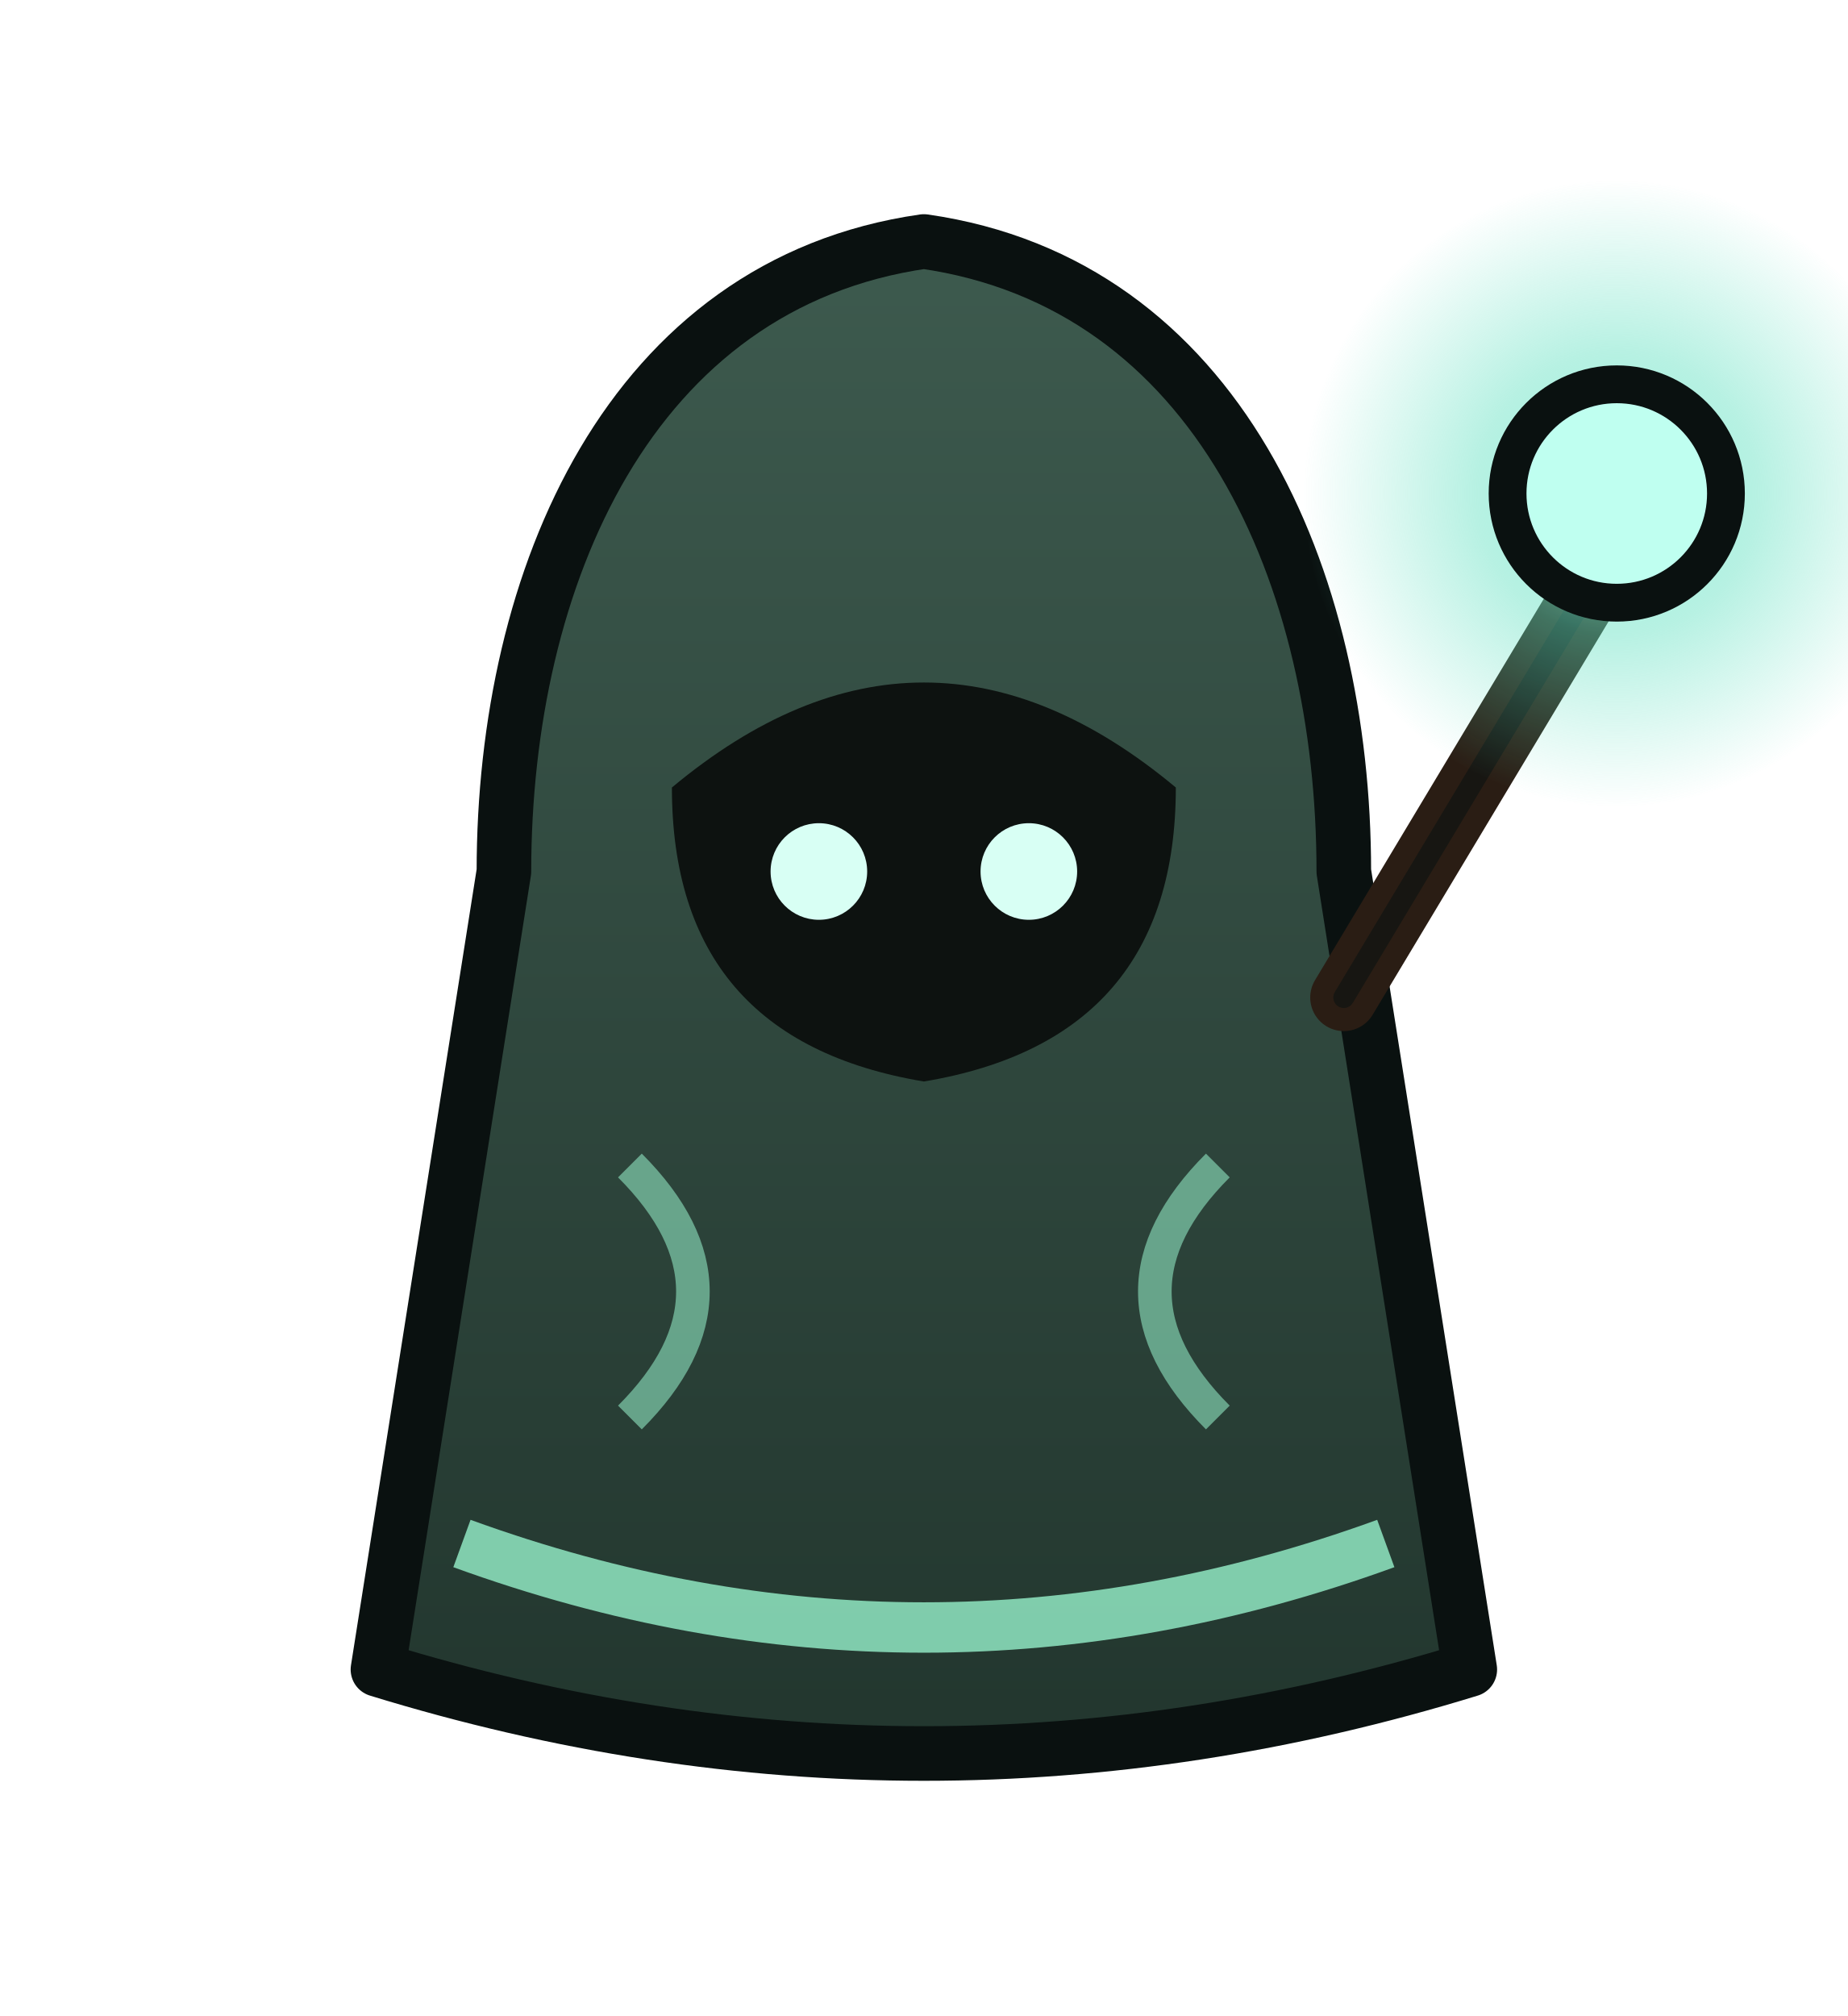
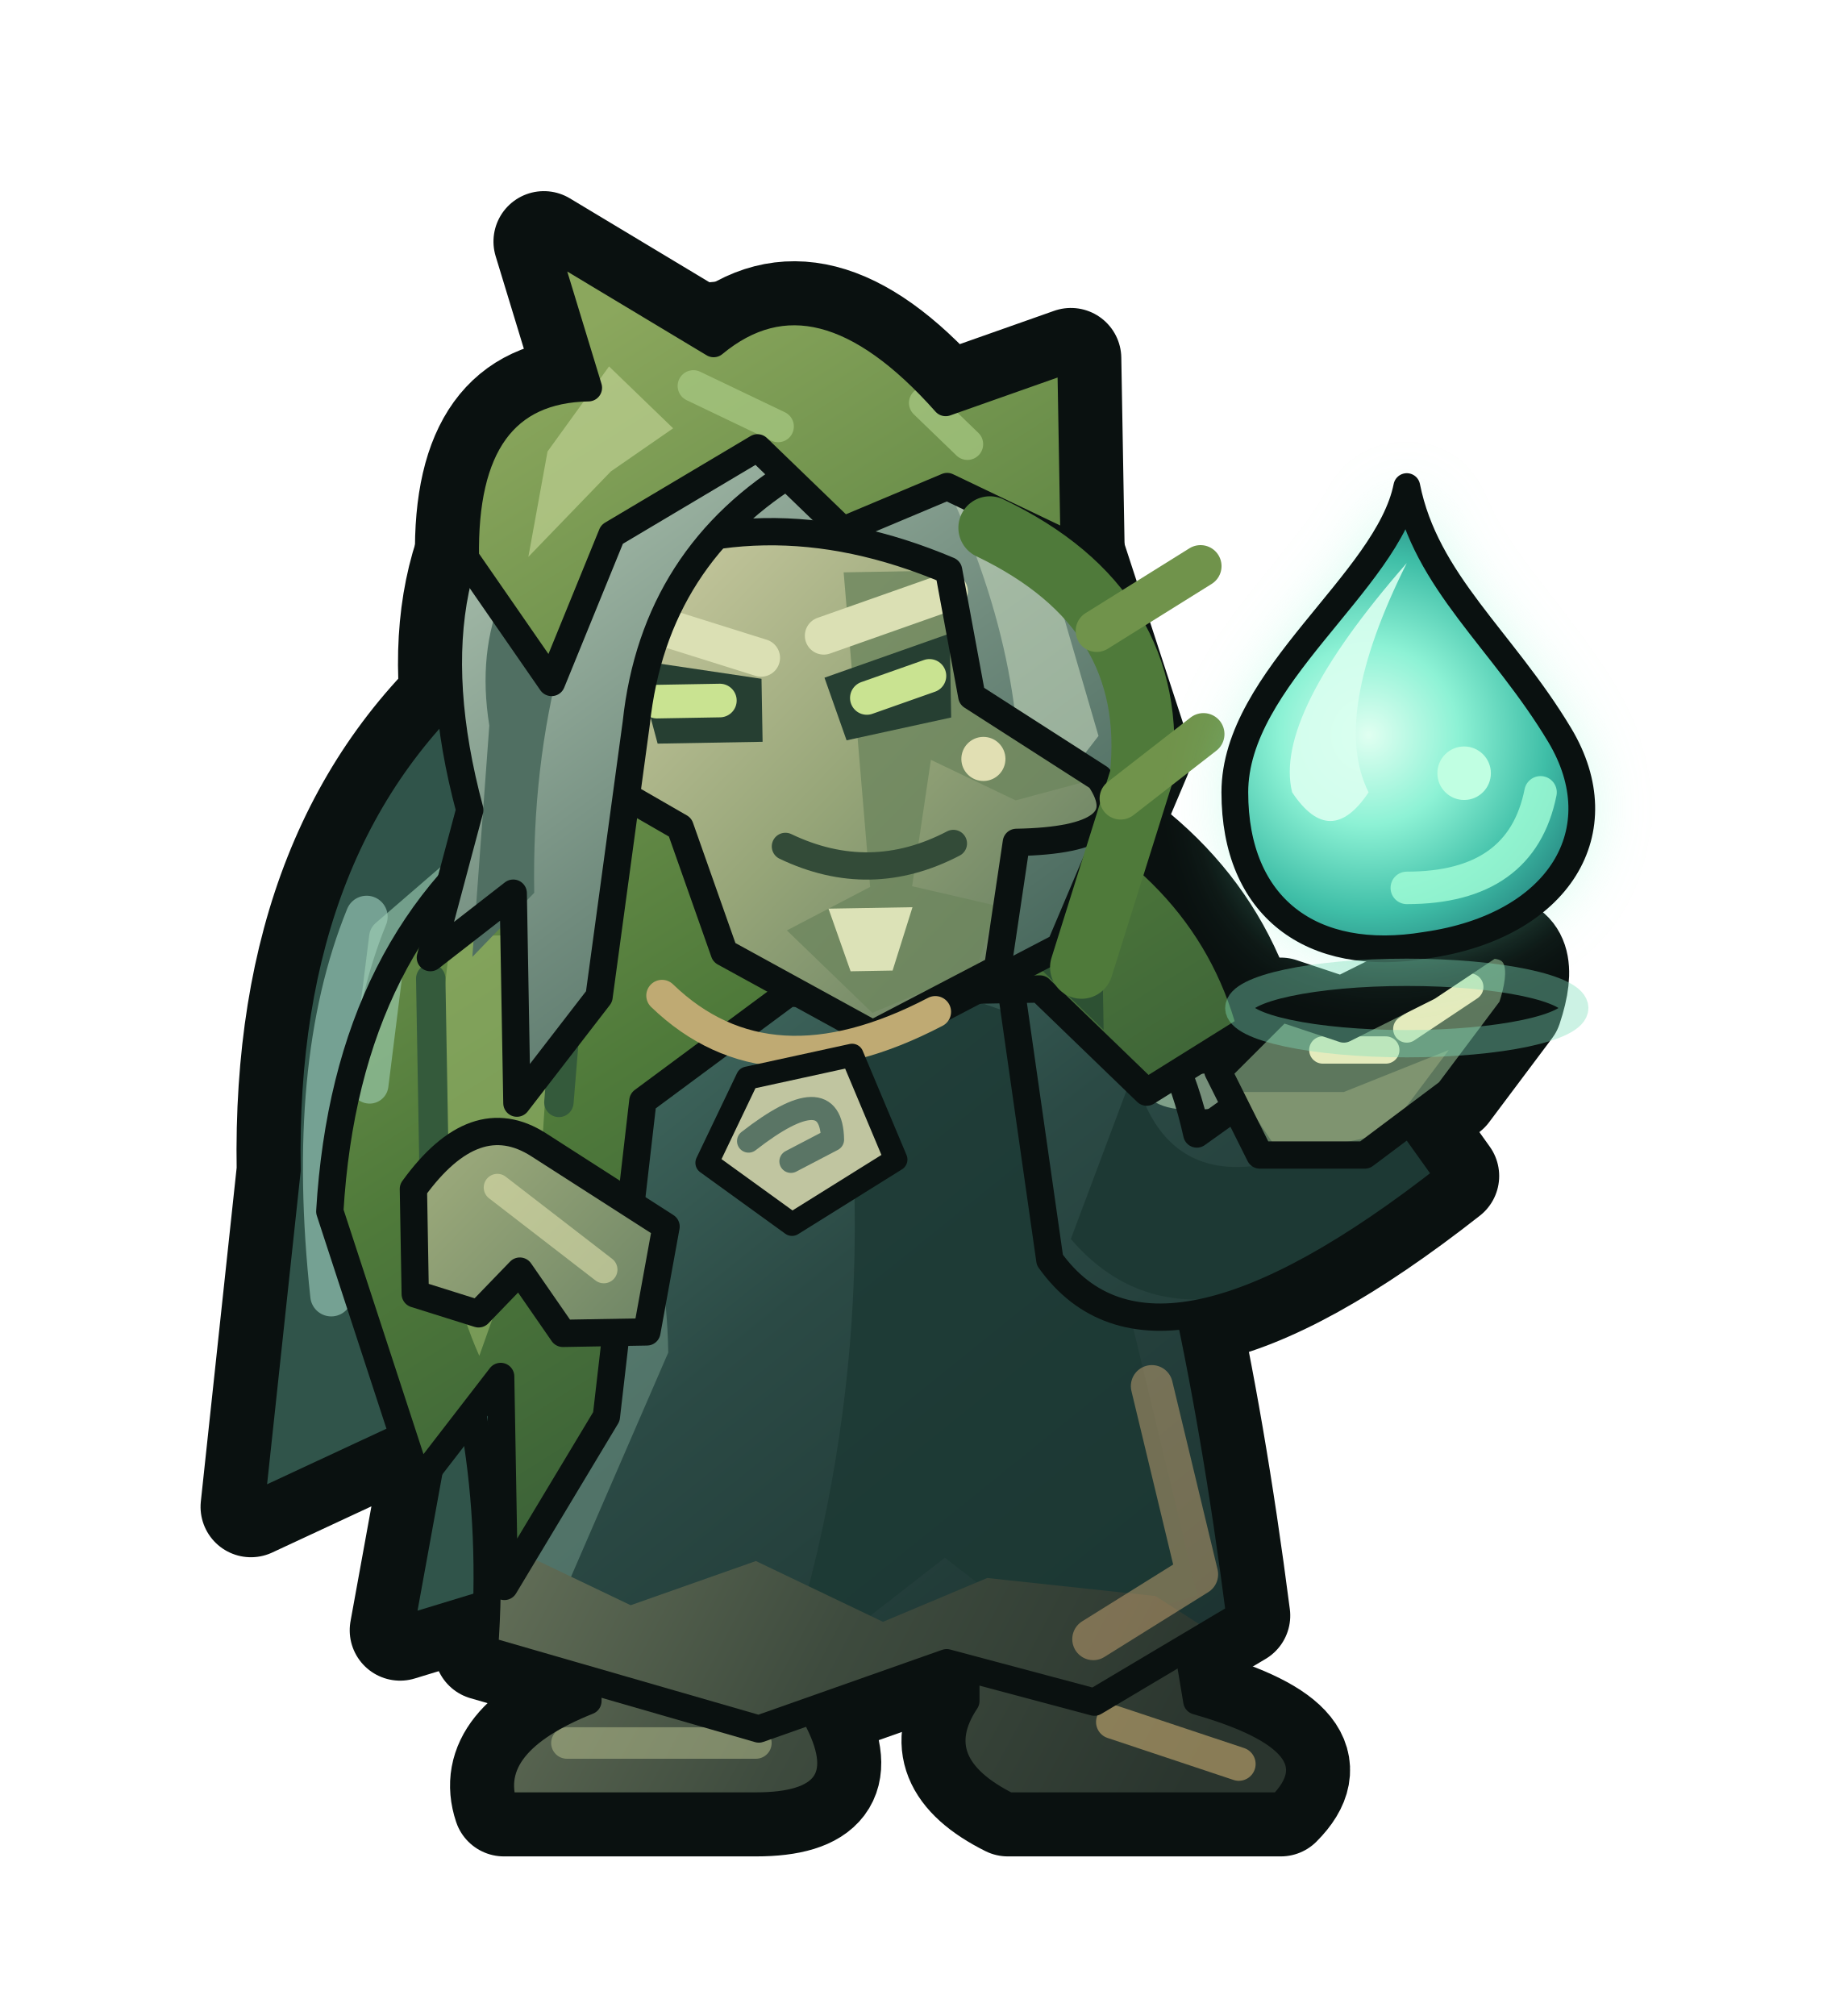
<svg xmlns="http://www.w3.org/2000/svg" viewBox="0 0 88 96" width="88" height="96">
  <defs>
-     <radialGradient id="bogwitch1-g" cx="0.5" cy="0.5" r="0.5">
-       <stop offset="0" stop-color="#bffff0" stop-opacity="0.95" />
-       <stop offset="0.45" stop-color="#5fe0c0" stop-opacity="0.45" />
-       <stop offset="1" stop-color="#5fe0c0" stop-opacity="0" />
+     <linearGradient id="bogwitch1-robe" gradientUnits="userSpaceOnUse" x1="22" y1="39" x2="57" y2="84">
+       <stop offset="0" stop-color="#548476" />
+       <stop offset="0.5" stop-color="#2b4a45" />
+       <stop offset="1" stop-color="#1a302e" />
+     </linearGradient>
+     <linearGradient id="bogwitch1-weed" gradientUnits="userSpaceOnUse" x1="19" y1="22" x2="51" y2="75">
+       <stop offset="0" stop-color="#8ba75d" />
+       <stop offset="0.5" stop-color="#4f7a3a" />
+       <stop offset="1" stop-color="#2c4e36" />
+     </linearGradient>
+     <linearGradient id="bogwitch1-skin" gradientUnits="userSpaceOnUse" x1="29" y1="27" x2="52" y2="50">
+       <stop offset="0" stop-color="#cccca2" />
+       <stop offset="0.5" stop-color="#96a578" />
+       <stop offset="1" stop-color="#5d775d" />
+     </linearGradient>
+     <linearGradient id="bogwitch1-hair" gradientUnits="userSpaceOnUse" x1="26" y1="18" x2="52" y2="55">
+       <stop offset="0" stop-color="#b4c9b6" />
+       <stop offset="0.5" stop-color="#708b7d" />
+       <stop offset="1" stop-color="#34574d" />
+     </linearGradient>
+     <linearGradient id="bogwitch1-mud" gradientUnits="userSpaceOnUse" x1="25" y1="69" x2="56" y2="86">
+       <stop offset="0" stop-color="#66725a" />
+       <stop offset="0.5" stop-color="#3e4b3e" />
+       <stop offset="1" stop-color="#2a352e" />
+     </linearGradient>
+     <radialGradient id="bogwitch1-water" gradientUnits="userSpaceOnUse" cx="-2" cy="0" r="14">
+       <stop offset="0" stop-color="#e0fff1" />
+       <stop offset="0.333" stop-color="#8df2d5" />
+       <stop offset="0.667" stop-color="#3fbea7" />
+       <stop offset="1" stop-color="#1c6e70" />
    </radialGradient>
-     <linearGradient id="bogwitch1-r" x1="0" y1="0" x2="0" y2="1">
-       <stop offset="0" stop-color="#3d5a4e" />
-       <stop offset="1" stop-color="#22362e" />
-     </linearGradient>
+     <filter id="bogwitch1-glow" filterUnits="userSpaceOnUse" x="-30" y="-30" width="150" height="155">
+       <feGaussianBlur stdDeviation="1.7" />
+     </filter>
  </defs>
-   <g transform="translate(0 -2.5)">
-     <path d="M44 14 C30 16 24 30 24 44 L18 82 Q44 90 70 82 L64 44 C64 30 58 16 44 14 Z" fill="url(#bogwitch1-r)" stroke="#0a1110" stroke-width="2.6" stroke-linejoin="round" />
-     <path d="M22 76 Q44 84 66 76" fill="none" stroke="#8fe6c2" stroke-width="2.4" opacity="0.85" />
-     <path d="M32 40 Q44 30 56 40 Q56 52 44 54 Q32 52 32 40 Z" fill="#0d1210" />
-     <circle cx="39" cy="44" r="2.3" fill="#d8fff4" />
-     <circle cx="49" cy="44" r="2.3" fill="#d8fff4" />
-     <path d="M64 50 L76 30" stroke="#2a1d14" stroke-width="3.2" stroke-linecap="round" />
-     <path d="M64 50 L76 30" stroke="#0a1110" stroke-width="1" stroke-linecap="round" opacity="0.6" />
-     <circle cx="77" cy="26" r="14.9" fill="url(#bogwitch1-g)" />
-     <circle cx="77" cy="26" r="5.2" fill="#bffff0" stroke="#0a1110" stroke-width="1.8" />
-     <path d="M30 58 Q36 64 30 70 M58 58 Q52 64 58 70" fill="none" stroke="#8fe6c2" stroke-width="1.6" opacity="0.6" />
+   <g stroke-linejoin="round" stroke-linecap="round">
+     <g>
+       <path d="M28 75 L39 77 L39 82 Q41 86 36 86 L24 86 Q23 83 28 81 Z" fill="#0a1110" stroke="#0a1110" stroke-width="4.8" />
+       <path d="M46 77 L56 75 L57 81 Q64 83 61 86 L48 86 Q44 84 46 81 Z" fill="#0a1110" stroke="#0a1110" stroke-width="4.8" />
+       <g transform="translate(0 -0.7) rotate(-1 38 75)">
+         <path d="M24 32 Q14 40 14 56 L12 72 L21 68 L19 78 L33 74 L37 44 Z" fill="#0a1110" stroke="#0a1110" stroke-width="4.8" />
+       </g>
+       <g transform="translate(0 -0.7) rotate(-1 38 75)">
+         <path d="M26 41 Q42 37 53 49 Q57 60 59 78 L52 82 L45 80 L36 83 L23 79 Q24 68 20 59 Z" fill="#0a1110" stroke="#0a1110" stroke-width="4.8" />
+       </g>
+       <path d="M48 46 Q55 45 57 54 L64 49 L69 56 Q55 67 50 60 Z" fill="#0a1110" stroke="#0a1110" stroke-width="4.8" />
+       <g transform="translate(0 -0.7) rotate(-1 38 75)">
+         <path d="M26 39 Q17 45 16 58 L20 71 L24 66 L24 76 L29 68 L31 53 L38 48 L50 48 L55 53 L60 50 Q58 42 49 38 Z" fill="#0a1110" stroke="#0a1110" stroke-width="4.8" />
+       </g>
+       <g transform="translate(0 -0.7) rotate(-1 38 75)">
+         <path d="M33 20 Q43 15 51 24 L55 37 L51 46 L45 49 L37 43 L29 37 Z" fill="#0a1110" stroke="#0a1110" stroke-width="4.8" />
+       </g>
+       <g transform="translate(0 -0.7) rotate(-1 38 75)">
+         <path d="M29 28 Q37 24 46 28 L47 34 L53 38 Q55 41 49 41 L48 47 L42 50 L35 46 L33 40 L28 37 Z" fill="#0a1110" stroke="#0a1110" stroke-width="4.8" />
+       </g>
+       <g transform="translate(0 -0.7) rotate(-1 38 75)">
+         <path d="M23 39 Q20 27 27 21 Q34 13 44 19 L50 24 L39 23 Q32 27 31 35 L29 48 L25 53 L25 43 L21 46 Z" fill="#0a1110" stroke="#0a1110" stroke-width="4.8" />
+       </g>
+       <g transform="translate(0 -0.7) rotate(-1 38 75)">
+         <path d="M23 27 Q23 19 29 19 L27 12 L35 17 Q40 13 46 20 L52 18 L52 27 L46 24 L41 26 L37 22 L30 26 L27 33 Z" fill="#0a1110" stroke="#0a1110" stroke-width="4.8" />
+       </g>
+       <g transform="translate(0 -0.7) rotate(-1 38 75)">
+         <path d="M20 57 Q23 53 26 55 L32 59 L31 64 L27 64 L25 61 L23 63 L20 62 Z" fill="#0a1110" stroke="#0a1110" stroke-width="4.8" />
+       </g>
+       <g transform="translate(-1 -4)">
+         <path d="M59 55 L62 52 L65 53 L69 51 L72 49 Q74 49 73 52 L70 56 L66 59 L61 59 Z" fill="#0a1110" stroke="#0a1110" stroke-width="4.8" />
+       </g>
+     </g>
+     <g>
+       <path d="M28 75 L39 77 L39 82 Q41 86 36 86 L24 86 Q23 83 28 81 Z" fill="url(#bogwitch1-mud)" />
+       <path d="M27 83 L36 83" fill="none" stroke="#b1ba8a" stroke-width="1.5" opacity="0.55" />
+       <path d="M28 75 L39 77 L39 82 Q41 86 36 86 L24 86 Q23 83 28 81 Z" fill="none" stroke="#0a1110" stroke-width="1.3" />
+       <path d="M46 77 L56 75 L57 81 Q64 83 61 86 L48 86 Q44 84 46 81 Z" fill="url(#bogwitch1-mud)" />
+       <path d="M53 82 L59 84" fill="none" stroke="#c8ac71" stroke-width="1.6" opacity="0.6" />
+       <path d="M46 77 L56 75 L57 81 Q64 83 61 86 L48 86 Q44 84 46 81 Z" fill="none" stroke="#0a1110" stroke-width="1.3" />
+       <g transform="translate(0 -0.7) rotate(-1 38 75)">
+         <path d="M24 32 Q14 40 14 56 L12 72 L21 68 L19 78 L33 74 L37 44 Z" fill="#30544a" />
+         <path d="M18 44 Q15 51 16 62" fill="none" stroke="#a4d4c3" stroke-width="2" opacity="0.6" />
+         <path d="M24 32 Q14 40 14 56 L12 72 L21 68 L19 78 L33 74 L37 44 Z" fill="none" stroke="#0a1110" stroke-width="1.3" />
+       </g>
+       <g transform="translate(0 -0.7) rotate(-1 38 75)">
+         <path d="M26 41 Q42 37 53 49 Q57 60 59 78 L52 82 L45 80 L36 83 L23 79 Q24 68 20 59 Z" fill="url(#bogwitch1-robe)" />
+         <path d="M40 46 L51 50 L57 77 L50 79 L45 75 L37 81 Q43 64 40 46 Z" fill="#1c3833" opacity="0.8" />
+         <path d="M27 53 Q32 56 32 65 L27 76 L24 74 Z" fill="#6b9080" opacity="0.6" />
+         <path d="M24 74 L30 77 L36 75 L42 78 L47 76 L55 77 L58 79 L52 82 L45 80 L36 83 L23 79 Z" fill="url(#bogwitch1-mud)" />
+         <path d="M55 67 L57 76 L52 79" fill="none" stroke="#dcb27a" stroke-width="2" opacity="0.45" />
+         <path d="M26 41 Q42 37 53 49 Q57 60 59 78 L52 82 L45 80 L36 83 L23 79 Q24 68 20 59 Z" fill="none" stroke="#0a1110" stroke-width="1.3" />
+       </g>
+       <path d="M48 46 Q55 45 57 54 L64 49 L69 56 Q55 67 50 60 Z" fill="url(#bogwitch1-robe)" />
+       <path d="M54 51 Q56 59 66 53 L69 56 Q57 66 51 59 Z" fill="#1d3934" />
+       <path d="M55 51 Q55 53 62 51" fill="none" stroke="#a4c5a6" stroke-width="1.7" opacity="0.7" />
+       <path d="M48 46 Q55 45 57 54 L64 49 L69 56 Q55 67 50 60 Z" fill="none" stroke="#0a1110" stroke-width="1.3" />
+       <g transform="translate(0 -0.7) rotate(-1 38 75)">
+         <path d="M26 39 Q17 45 16 58 L20 71 L24 66 L24 76 L29 68 L31 53 L38 48 L50 48 L55 53 L60 50 Q58 42 49 38 Z" fill="url(#bogwitch1-weed)" />
+         <path d="M22 45 Q20 58 23 65 L26 57 L27 45 Z" fill="#99b66b" opacity="0.6" />
+         <path d="M40 44 L46 48 L50 47 L53 50 L53 44 Z" fill="#2d5133" />
+         <path d="M21 47 L21 57 M28 43 L27 53" fill="none" stroke="#345a3b" stroke-width="1.4" opacity="1" />
+         <path d="M18 52 L19 45 L25 40" fill="none" stroke="#a0d1b5" stroke-width="1.8" opacity="0.6" />
+         <path d="M26 39 Q17 45 16 58 L20 71 L24 66 L24 76 L29 68 L31 53 L38 48 L50 48 L55 53 L60 50 Q58 42 49 38 Z" fill="none" stroke="#0a1110" stroke-width="1.3" />
+       </g>
+       <g transform="translate(0 -0.7) rotate(-1 38 75)">
+         <path d="M33 20 Q43 15 51 24 L55 37 L51 46 L45 49 L37 43 L29 37 Z" fill="url(#bogwitch1-hair)" />
+         <path d="M46 24 Q50 33 49 41 L53 36 L50 25 Z" fill="#c3d5bb" opacity="0.6" />
+         <path d="M33 20 Q43 15 51 24 L55 37 L51 46 L45 49 L37 43 L29 37 Z" fill="none" stroke="#0a1110" stroke-width="1.3" />
+       </g>
+       <g transform="translate(0 -0.7) rotate(-1 38 75)">
+         <path d="M29 28 Q37 24 46 28 L47 34 L53 38 Q55 41 49 41 L48 47 L42 50 L35 46 L33 40 L28 37 Z" fill="url(#bogwitch1-skin)" />
+         <path d="M41 28 L46 28 L47 34 L53 38 L49 39 L45 37 L44 43 L48 44 L47 47 L42 49 L38 45 L42 43 Z" fill="#6d865e" opacity="0.8" />
+         <path d="M31 32 L37 33 L37 36 L32 36 Z M40 33 L46 31 L46 35 L41 36 Z" fill="#263f32" />
+         <path d="M32 34 L35 34 M42 34 L45 33" fill="none" stroke="#c9e391" stroke-width="1.6" opacity="1" />
+         <path d="M31 30 L37 32 M40 31 L46 29" fill="none" stroke="#dbe0b4" stroke-width="1.8" opacity="1" />
+         <path d="M38 41 Q42 43 46 41" fill="none" stroke="#334b38" stroke-width="1.3" opacity="1" />
+         <path d="M40 44 L44 44 L43 47 L41 47 Z" fill="#dce2b7" />
+         <circle cx="47.5" cy="37" r="1.05" fill="#e1dfb3" />
+         <path d="M29 28 Q37 24 46 28 L47 34 L53 38 Q55 41 49 41 L48 47 L42 50 L35 46 L33 40 L28 37 Z" fill="none" stroke="#0a1110" stroke-width="1.3" />
+       </g>
+       <g transform="translate(0 -0.7) rotate(-1 38 75)">
+         <path d="M23 39 Q20 27 27 21 Q34 13 44 19 L50 24 L39 23 Q32 27 31 35 L29 48 L25 53 L25 43 L21 46 Z" fill="url(#bogwitch1-hair)" />
+         <path d="M32 22 Q26 31 26 43 L23 46 L24 35 Q23 28 29 24 Z" fill="#506f62" />
+         <path d="M26 29 Q28 22 35 21" fill="none" stroke="#d2e1cc" stroke-width="2" opacity="0.7" />
+         <path d="M23 39 Q20 27 27 21 Q34 13 44 19 L50 24 L39 23 Q32 27 31 35 L29 48 L25 53 L25 43 L21 46 Z" fill="none" stroke="#0a1110" stroke-width="1.3" />
+       </g>
+       <g transform="translate(0 -0.7) rotate(-1 38 75)">
+         <path d="M23 27 Q23 19 29 19 L27 12 L35 17 Q40 13 46 20 L52 18 L52 27 L46 24 L41 26 L37 22 L30 26 L27 33 Z" fill="url(#bogwitch1-weed)" />
+         <path d="M30 18 L33 21 L30 23 L26 27 L27 22 Z" fill="#bed091" opacity="0.7" />
+         <path d="M34 19 L38 21 M45 20 L47 22" fill="none" stroke="#aacb85" stroke-width="1.5" opacity="0.7" />
+         <path d="M23 27 Q23 19 29 19 L27 12 L35 17 Q40 13 46 20 L52 18 L52 27 L46 24 L41 26 L37 22 L30 26 L27 33 Z" fill="none" stroke="#0a1110" stroke-width="1.3" />
+       </g>
+       <g transform="translate(0 -0.7) rotate(-1 38 75)">
+         <path d="M48 26 Q56 30 55 38 L52 47" fill="none" stroke="#4f7a3a" stroke-width="3" opacity="1" />
+         <path d="M53 31 L58 28 M54 39 L58 36" fill="none" stroke="#70934b" stroke-width="2" opacity="1" />
+       </g>
+       <g transform="translate(0 -0.7) rotate(-1 38 75)">
+         <path d="M32 48 Q37 53 45 49" fill="none" stroke="#bfaa73" stroke-width="1.5" />
+         <path d="M36 52 L41 51 L43 56 L38 59 L34 56 Z" fill="#c0c5a0" stroke="#0a1110" stroke-width="1.1" />
+         <path d="M36 55 Q40 52 40 55 L38 56" fill="none" stroke="#5a7565" stroke-width="1.1" />
+       </g>
+       <g transform="translate(0 -0.7) rotate(-1 38 75)">
+         <path d="M20 57 Q23 53 26 55 L32 59 L31 64 L27 64 L25 61 L23 63 L20 62 Z" fill="url(#bogwitch1-skin)" />
+         <path d="M24 57 L29 61" fill="none" stroke="#dddfac" stroke-width="1.3" opacity="0.6" />
+         <path d="M20 57 Q23 53 26 55 L32 59 L31 64 L27 64 L25 61 L23 63 L20 62 Z" fill="none" stroke="#0a1110" stroke-width="1.3" />
+       </g>
+       <g transform="translate(-1 -4)">
+         <path d="M59 55 L62 52 L65 53 L69 51 L72 49 Q74 49 73 52 L70 56 L66 59 L61 59 Z" fill="url(#bogwitch1-skin)" />
+         <path d="M60 56 L65 56 L70 54 L67 58 L62 59 Z" fill="#7f9470" />
+         <path d="M64 54 L67 54 M68 53 L71 51" fill="none" stroke="#e4ebbd" stroke-width="1.3" opacity="1" />
+         <path d="M59 55 L62 52 L65 53 L69 51 L72 49 Q74 49 73 52 L70 56 L66 59 L61 59 Z" fill="none" stroke="#0a1110" stroke-width="1.3" />
+       </g>
+       <g transform="translate(67 35) scale(0.91)">
+         <g filter="url(#bogwitch1-glow)" opacity="0.43">
+           <path d="M0 -13 C-1 -8 -9 -3 -9 3 C-9 9 -5 12 1 11 C8 10 11 5 8 0 C5 -5 1 -8 0 -13 Z" fill="#78f6c9" />
+         </g>
+       </g>
+       <g transform="translate(67 35) scale(0.91)">
+         <path d="M0 -13 C-1 -8 -9 -3 -9 3 C-9 9 -5 12 1 11 C8 10 11 5 8 0 C5 -5 1 -8 0 -13 Z" fill="url(#bogwitch1-water)" stroke="#0a1110" stroke-width="1.4" />
+         <path d="M0 -9 Q-7 -1 -6 3 Q-4 6 -2 3 Q-4 -1 0 -9 Z" fill="#d9fff0" opacity="0.9" />
+         <path d="M0 8 Q6 8 7 3" fill="none" stroke="#a4ffd8" stroke-width="1.7" opacity="0.8" />
+         <circle cx="3" cy="2" r="1.4" fill="#c0ffe2" />
+       </g>
+       <ellipse cx="67" cy="48" rx="8" ry="1.7" fill="none" stroke="#80dfbb" stroke-width="1.3" opacity="0.4" />
+     </g>
  </g>
</svg>
